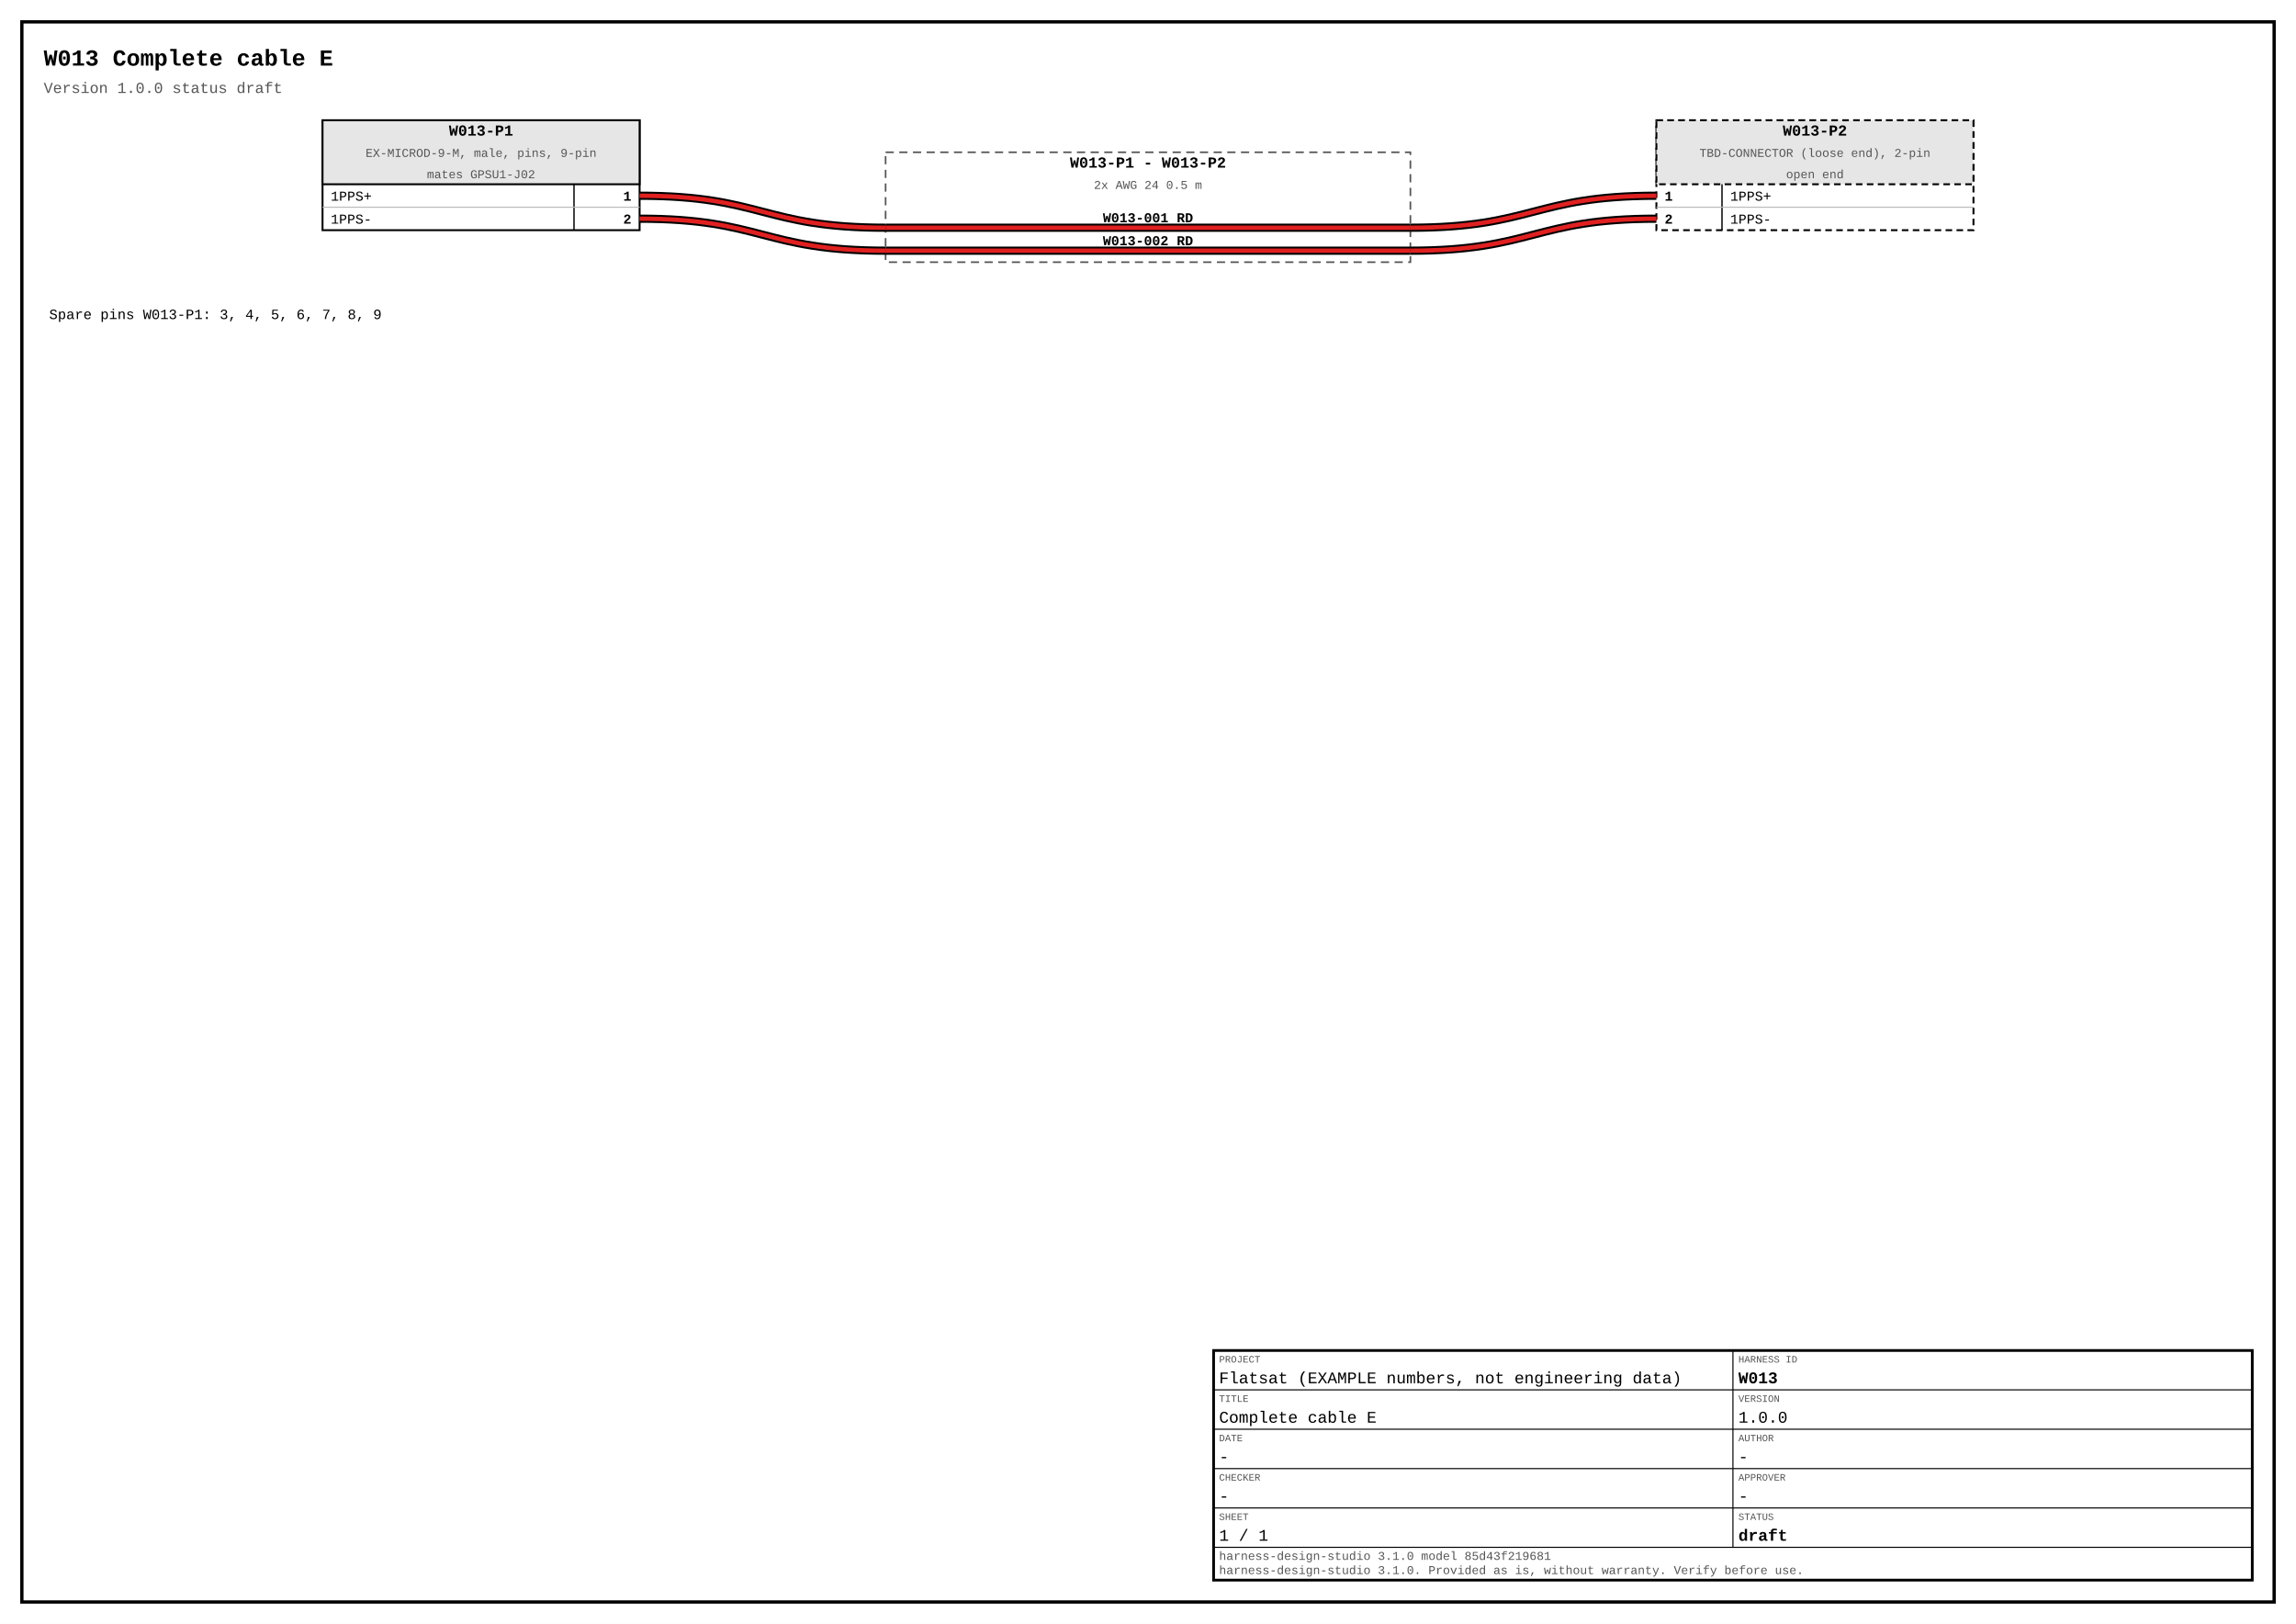
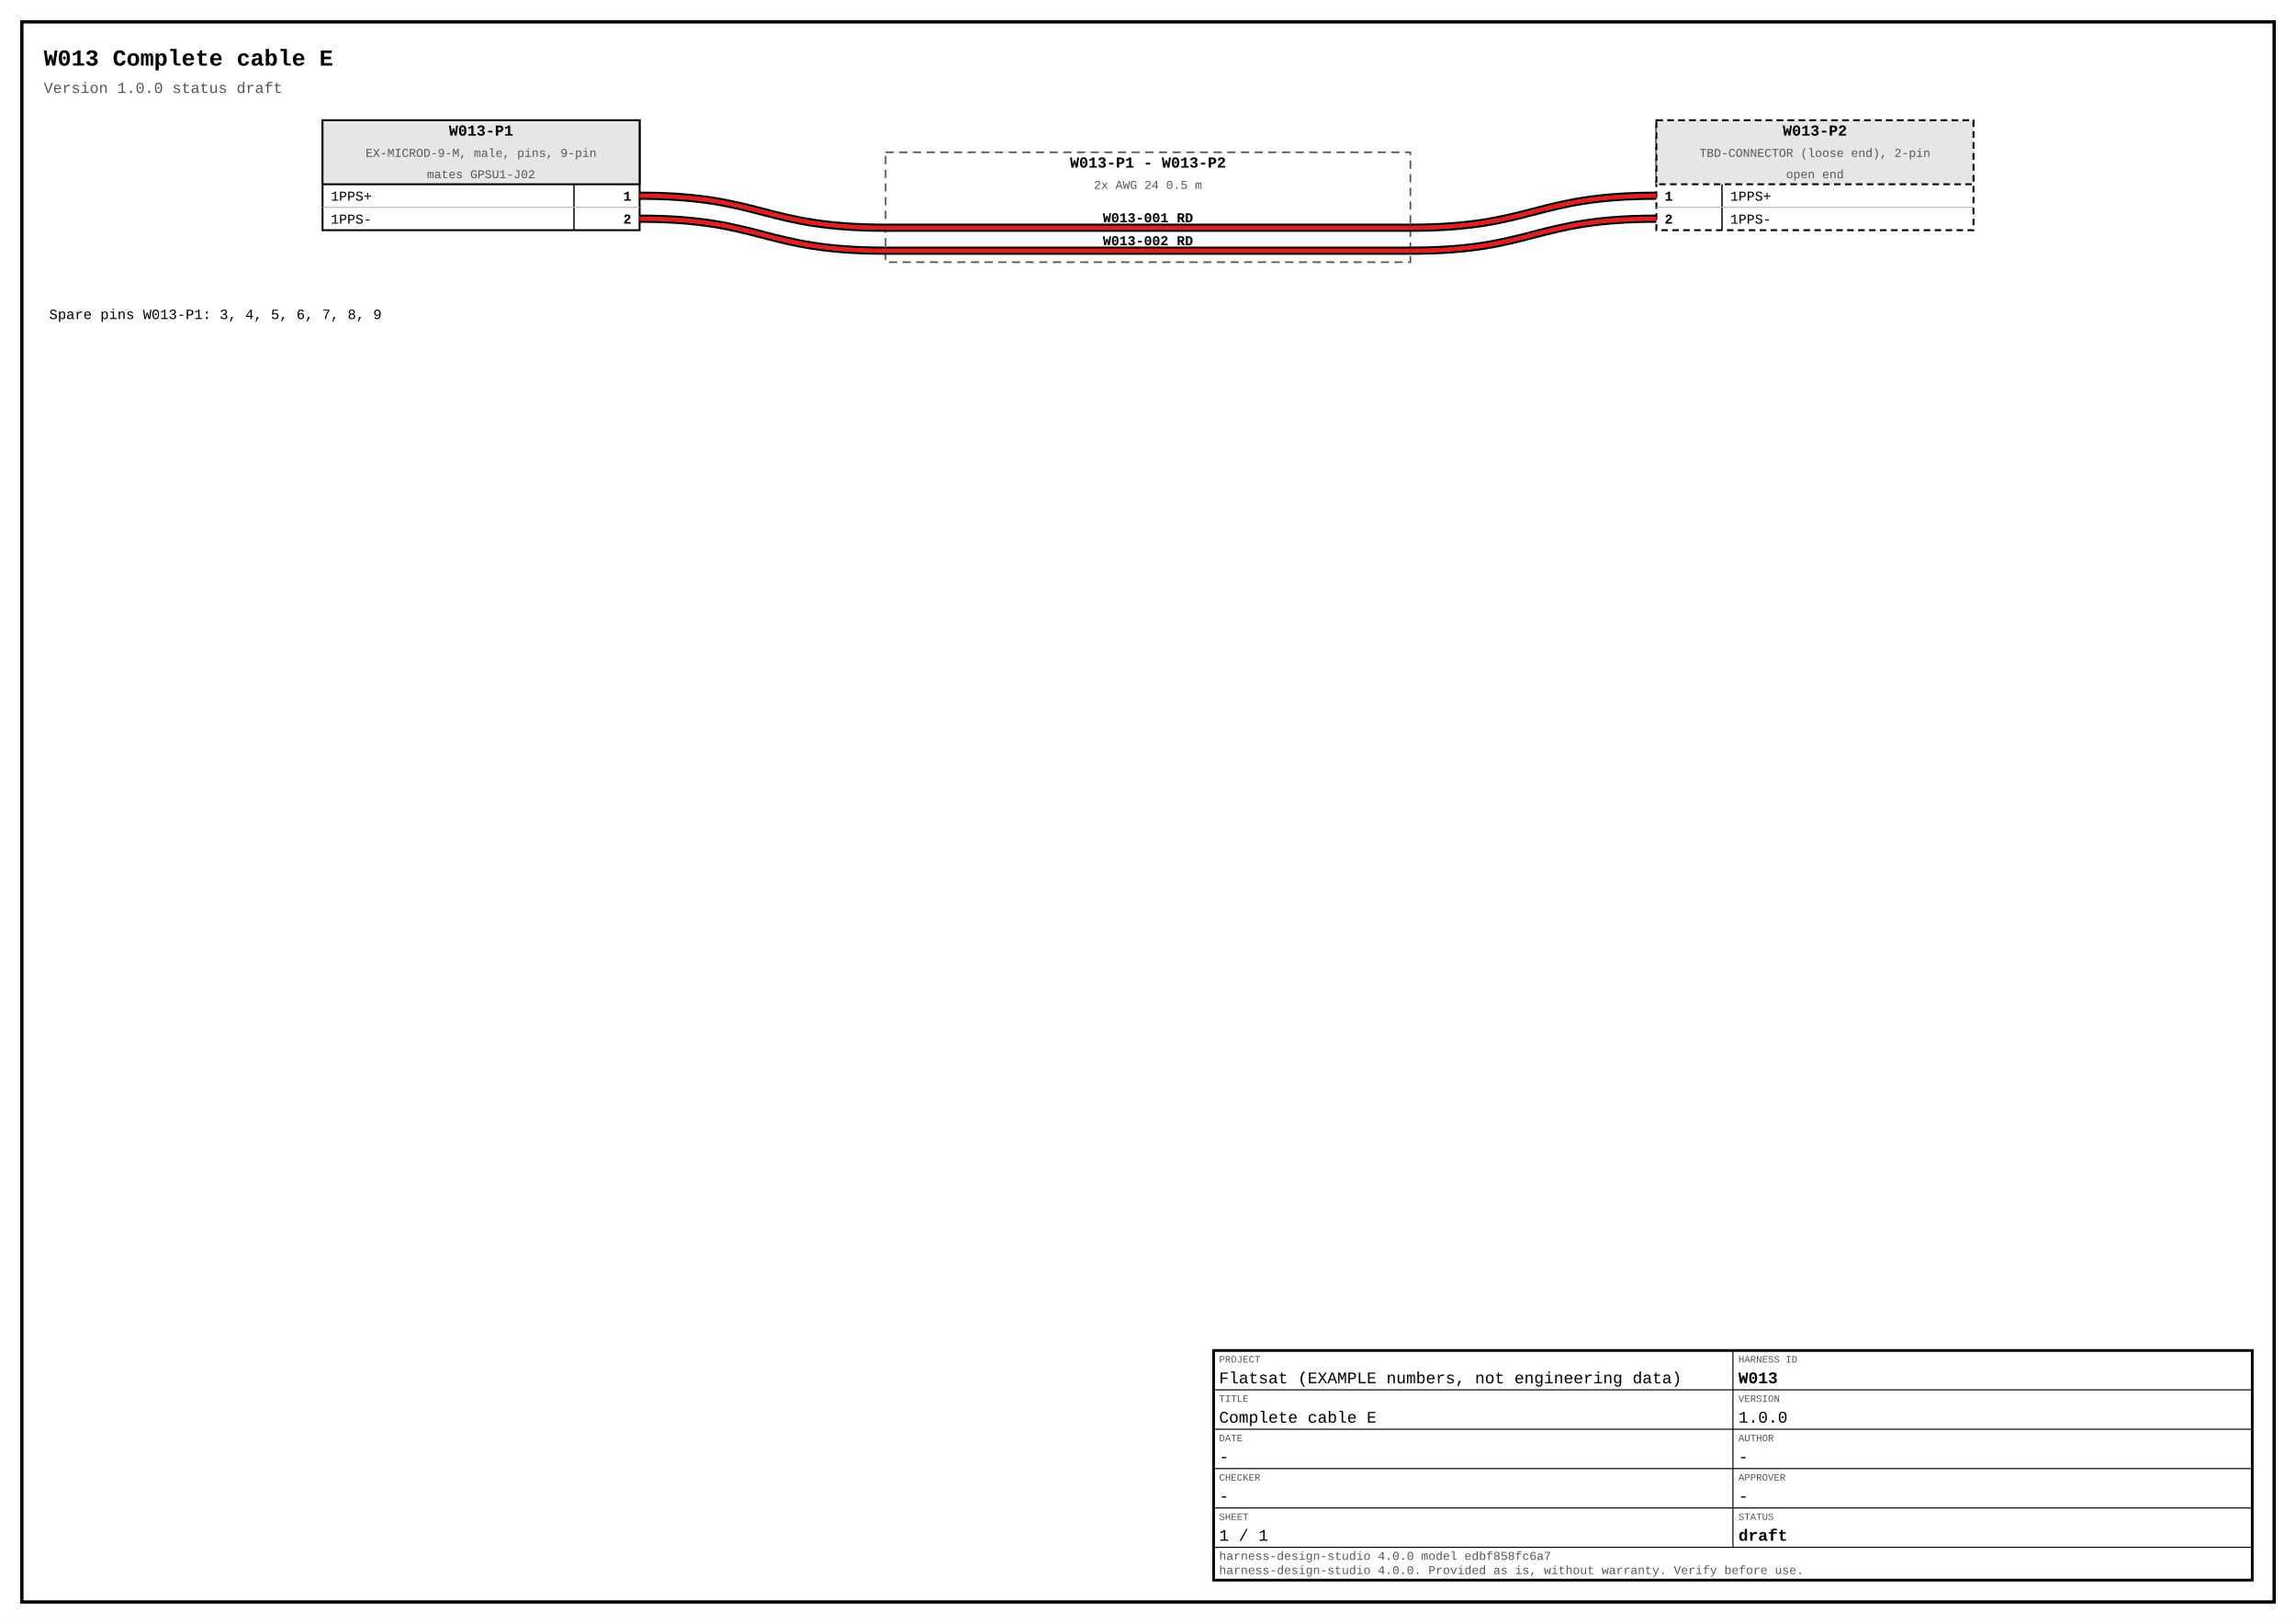
<svg xmlns="http://www.w3.org/2000/svg" width="420mm" height="297mm" viewBox="0 0 420 297" font-family="Courier New, Courier, monospace">
  <rect x="0" y="0" width="420" height="297" fill="#ffffff" />
  <rect x="4" y="4" width="412" height="289" fill="none" stroke="#000000" stroke-width="0.6" />
  <text x="8" y="12" font-size="4.2" font-weight="bold" text-anchor="start" fill="#000000">W013  Complete cable E</text>
  <text x="8" y="17" font-size="2.8" text-anchor="start" fill="#555555">Version 1.0.0  status draft</text>
  <rect x="59" y="22" width="58" height="20.1" fill="#ffffff" stroke="#000000" stroke-width="0.35" />
  <rect x="59" y="22" width="58" height="11.7" fill="#e6e6e6" stroke="#000000" stroke-width="0.35" />
  <text x="88" y="24.8" font-size="2.8" font-weight="bold" text-anchor="middle" fill="#000000">W013-P1</text>
  <text x="88" y="28.7" font-size="2.2" text-anchor="middle" fill="#555555">EX-MICROD-9-M, male, pins, 9-pin</text>
  <text x="88" y="32.6" font-size="2.2" text-anchor="middle" fill="#555555">mates GPSU1-J02</text>
  <line x1="105" y1="33.7" x2="105" y2="42.1" stroke="#000000" stroke-width="0.25" />
  <line x1="59" y1="37.9" x2="117" y2="37.9" stroke="#bbbbbb" stroke-width="0.2" />
  <text x="60.5" y="36.7" font-size="2.5" text-anchor="start" fill="#000000" data-ref="sig/W013-P1/1">1PPS+</text>
  <text x="115.5" y="36.7" font-size="2.5" font-weight="bold" text-anchor="end" fill="#000000" data-ref="pin/W013-P1/1">1</text>
  <text x="60.5" y="40.9" font-size="2.5" text-anchor="start" fill="#000000" data-ref="sig/W013-P1/2">1PPS-</text>
  <text x="115.5" y="40.9" font-size="2.5" font-weight="bold" text-anchor="end" fill="#000000" data-ref="pin/W013-P1/2">2</text>
  <rect x="303" y="22" width="58" height="20.1" fill="#ffffff" stroke="#000000" stroke-width="0.35" stroke-dasharray="1.2 0.8" />
  <rect x="303" y="22" width="58" height="11.7" fill="#e6e6e6" stroke="#000000" stroke-width="0.35" stroke-dasharray="1.2 0.8" />
  <text x="332" y="24.8" font-size="2.8" font-weight="bold" text-anchor="middle" fill="#000000">W013-P2</text>
  <text x="332" y="28.7" font-size="2.2" text-anchor="middle" fill="#555555" data-ref="part/W013-P2">TBD-CONNECTOR (loose end), 2-pin</text>
  <text x="332" y="32.6" font-size="2.2" text-anchor="middle" fill="#555555" data-ref="end/W013-P2">open end</text>
  <line x1="315" y1="33.7" x2="315" y2="42.1" stroke="#000000" stroke-width="0.25" />
  <line x1="303" y1="37.9" x2="361" y2="37.9" stroke="#bbbbbb" stroke-width="0.2" />
  <text x="304.5" y="36.7" font-size="2.5" font-weight="bold" text-anchor="start" fill="#000000" data-ref="pin/W013-P2/1">1</text>
  <text x="316.5" y="36.7" font-size="2.5" text-anchor="start" fill="#000000" data-ref="sig/W013-P2/1">1PPS+</text>
  <text x="304.5" y="40.9" font-size="2.5" font-weight="bold" text-anchor="start" fill="#000000" data-ref="pin/W013-P2/2">2</text>
  <text x="316.5" y="40.9" font-size="2.5" text-anchor="start" fill="#000000" data-ref="sig/W013-P2/2">1PPS-</text>
  <rect x="162" y="27.85" width="96" height="20.1" fill="none" stroke="#555555" stroke-width="0.3" stroke-dasharray="1.5 1" />
  <text x="210" y="30.65" font-size="2.8" font-weight="bold" text-anchor="middle" fill="#000000">W013-P1 - W013-P2</text>
  <text x="210" y="34.55" font-size="2.2" text-anchor="middle" fill="#555555">2x  AWG 24  0.5 m</text>
  <path d="M 117 35.8 C 139.5 35.8 139.5 41.65 162 41.65" fill="none" stroke="#000000" stroke-width="1.5" />
  <line x1="162" y1="41.65" x2="258" y2="41.65" stroke="#000000" stroke-width="1.5" />
  <path d="M 258 41.65 C 280.5 41.65 280.5 35.8 303 35.8" fill="none" stroke="#000000" stroke-width="1.5" />
  <path d="M 117 35.8 C 139.5 35.8 139.5 41.65 162 41.65" fill="none" stroke="#e02020" stroke-width="0.8" />
  <line x1="162" y1="41.65" x2="258" y2="41.65" stroke="#e02020" stroke-width="0.8" />
  <path d="M 258 41.65 C 280.5 41.65 280.5 35.8 303 35.8" fill="none" stroke="#e02020" stroke-width="0.8" />
  <text x="210" y="40.65" font-size="2.5" font-weight="bold" text-anchor="middle" fill="#000000">W013-001  RD</text>
  <path d="M 117 40 C 139.5 40 139.5 45.85 162 45.85" fill="none" stroke="#000000" stroke-width="1.5" />
  <line x1="162" y1="45.85" x2="258" y2="45.85" stroke="#000000" stroke-width="1.5" />
  <path d="M 258 45.85 C 280.5 45.85 280.5 40 303 40" fill="none" stroke="#000000" stroke-width="1.5" />
  <path d="M 117 40 C 139.5 40 139.5 45.85 162 45.85" fill="none" stroke="#e02020" stroke-width="0.8" />
  <line x1="162" y1="45.85" x2="258" y2="45.85" stroke="#e02020" stroke-width="0.8" />
  <path d="M 258 45.85 C 280.5 45.85 280.5 40 303 40" fill="none" stroke="#e02020" stroke-width="0.8" />
  <text x="210" y="44.85" font-size="2.5" font-weight="bold" text-anchor="middle" fill="#000000">W013-002  RD</text>
  <text x="9" y="58.35" font-size="2.6" text-anchor="start" fill="#000000">Spare pins W013-P1: 3, 4, 5, 6, 7, 8, 9</text>
  <rect x="222" y="247" width="190" height="42" fill="none" stroke="#000000" stroke-width="0.5" />
  <line x1="222" y1="247" x2="317" y2="247" stroke="#000000" stroke-width="0.2" />
  <text x="223" y="249.2" font-size="1.8" text-anchor="start" fill="#555555">PROJECT</text>
  <text x="223" y="253" font-size="3" text-anchor="start" fill="#000000">Flatsat (EXAMPLE numbers, not engineering data)</text>
  <line x1="317" y1="247" x2="412" y2="247" stroke="#000000" stroke-width="0.2" />
  <text x="318" y="249.2" font-size="1.8" text-anchor="start" fill="#555555">HARNESS ID</text>
  <text x="318" y="253" font-size="3" font-weight="bold" text-anchor="start" fill="#000000">W013</text>
  <line x1="222" y1="254.2" x2="317" y2="254.2" stroke="#000000" stroke-width="0.2" />
  <text x="223" y="256.4" font-size="1.8" text-anchor="start" fill="#555555">TITLE</text>
  <text x="223" y="260.2" font-size="3" text-anchor="start" fill="#000000">Complete cable E</text>
  <line x1="317" y1="254.2" x2="412" y2="254.2" stroke="#000000" stroke-width="0.2" />
  <text x="318" y="256.4" font-size="1.8" text-anchor="start" fill="#555555">VERSION</text>
  <text x="318" y="260.2" font-size="3" text-anchor="start" fill="#000000">1.0.0</text>
  <line x1="222" y1="261.4" x2="317" y2="261.4" stroke="#000000" stroke-width="0.2" />
  <text x="223" y="263.6" font-size="1.8" text-anchor="start" fill="#555555">DATE</text>
  <text x="223" y="267.4" font-size="3" text-anchor="start" fill="#000000">-</text>
  <line x1="317" y1="261.4" x2="412" y2="261.4" stroke="#000000" stroke-width="0.2" />
  <text x="318" y="263.6" font-size="1.8" text-anchor="start" fill="#555555">AUTHOR</text>
  <text x="318" y="267.4" font-size="3" text-anchor="start" fill="#000000">-</text>
  <line x1="222" y1="268.6" x2="317" y2="268.6" stroke="#000000" stroke-width="0.2" />
  <text x="223" y="270.8" font-size="1.8" text-anchor="start" fill="#555555">CHECKER</text>
  <text x="223" y="274.6" font-size="3" text-anchor="start" fill="#000000">-</text>
  <line x1="317" y1="268.6" x2="412" y2="268.6" stroke="#000000" stroke-width="0.2" />
  <text x="318" y="270.8" font-size="1.8" text-anchor="start" fill="#555555">APPROVER</text>
  <text x="318" y="274.6" font-size="3" text-anchor="start" fill="#000000">-</text>
  <line x1="222" y1="275.8" x2="317" y2="275.8" stroke="#000000" stroke-width="0.2" />
  <text x="223" y="278" font-size="1.8" text-anchor="start" fill="#555555">SHEET</text>
  <text x="223" y="281.8" font-size="3" text-anchor="start" fill="#000000">1 / 1</text>
  <line x1="317" y1="275.8" x2="412" y2="275.8" stroke="#000000" stroke-width="0.2" />
  <text x="318" y="278" font-size="1.8" text-anchor="start" fill="#555555">STATUS</text>
  <text x="318" y="281.8" font-size="3" font-weight="bold" text-anchor="start" fill="#000000">draft</text>
  <line x1="317" y1="247" x2="317" y2="283" stroke="#000000" stroke-width="0.2" />
  <line x1="222" y1="283" x2="412" y2="283" stroke="#000000" stroke-width="0.2" />
-   <text x="223" y="285.3" font-size="2.2" text-anchor="start" fill="#555555">harness-design-studio 3.1.0 model 85d43f219681</text>
-   <text x="223" y="287.9" font-size="2.2" text-anchor="start" fill="#555555">harness-design-studio 3.1.0. Provided as is, without warranty. Verify before use.</text>
+   <text x="223" y="285.3" font-size="2.2" text-anchor="start" fill="#555555">harness-design-studio 4.0.0 model edbf858fc6a7</text>
+   <text x="223" y="287.9" font-size="2.2" text-anchor="start" fill="#555555">harness-design-studio 4.0.0. Provided as is, without warranty. Verify before use.</text>
</svg>
